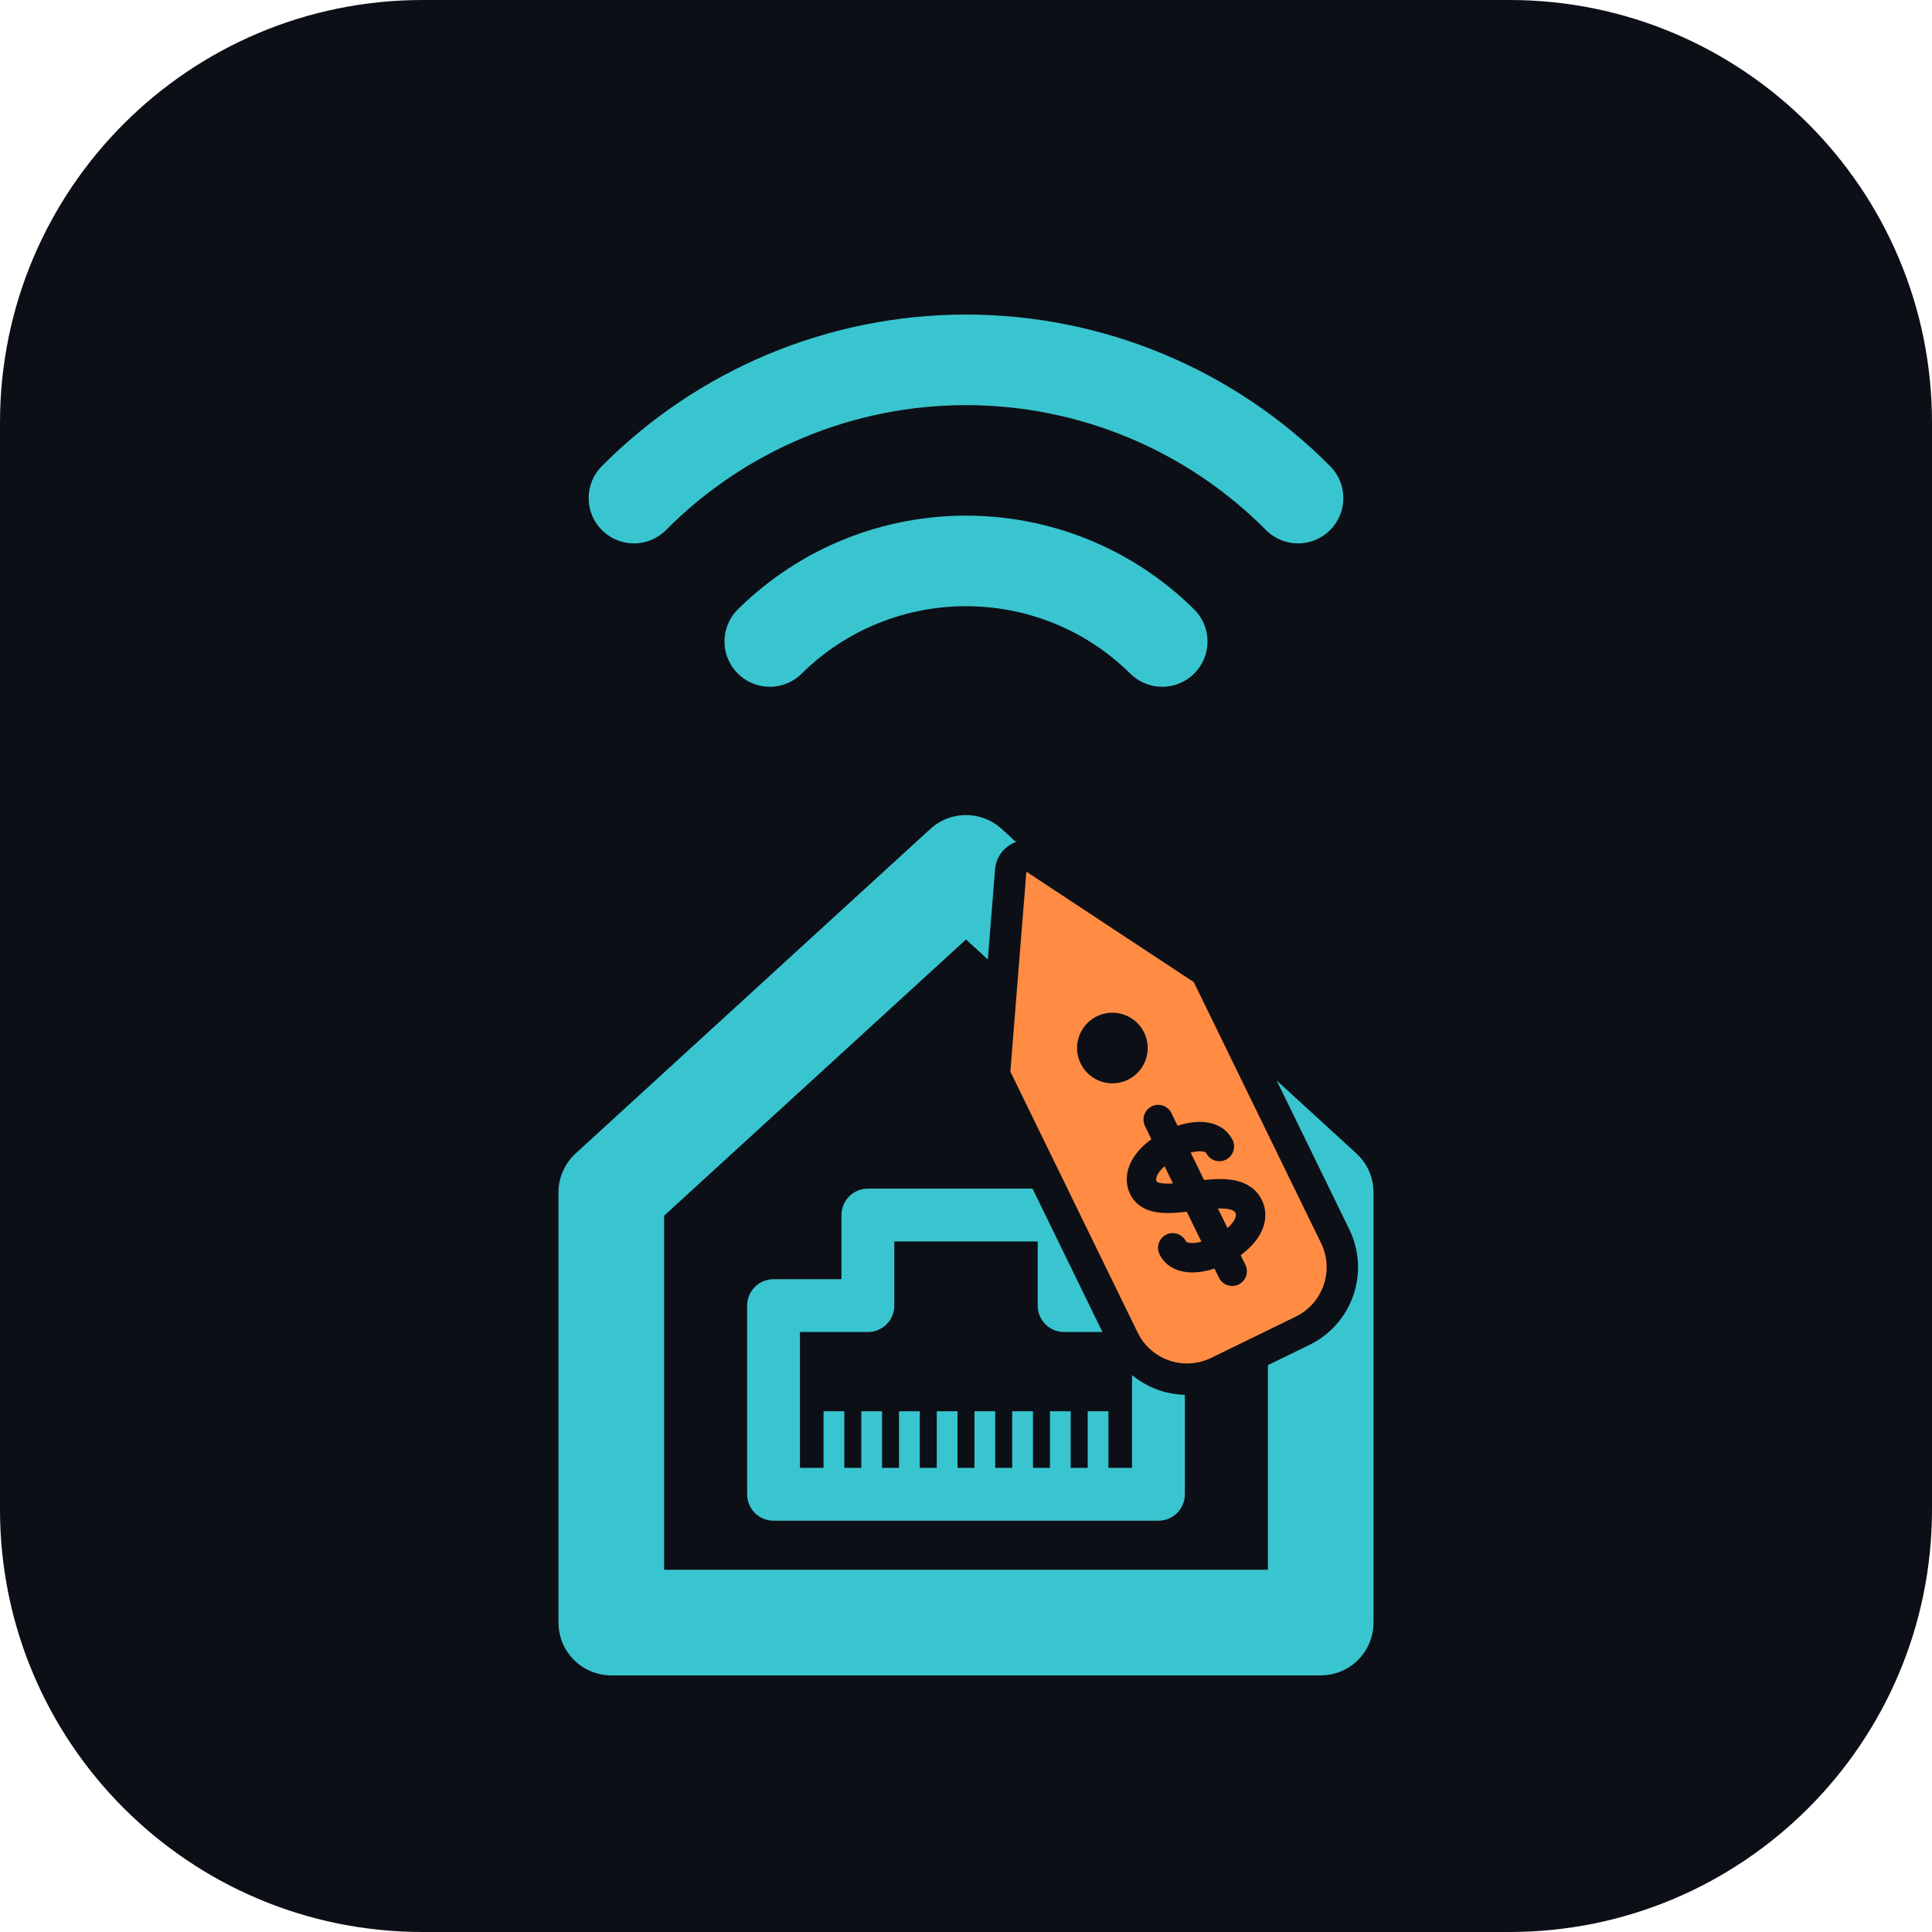
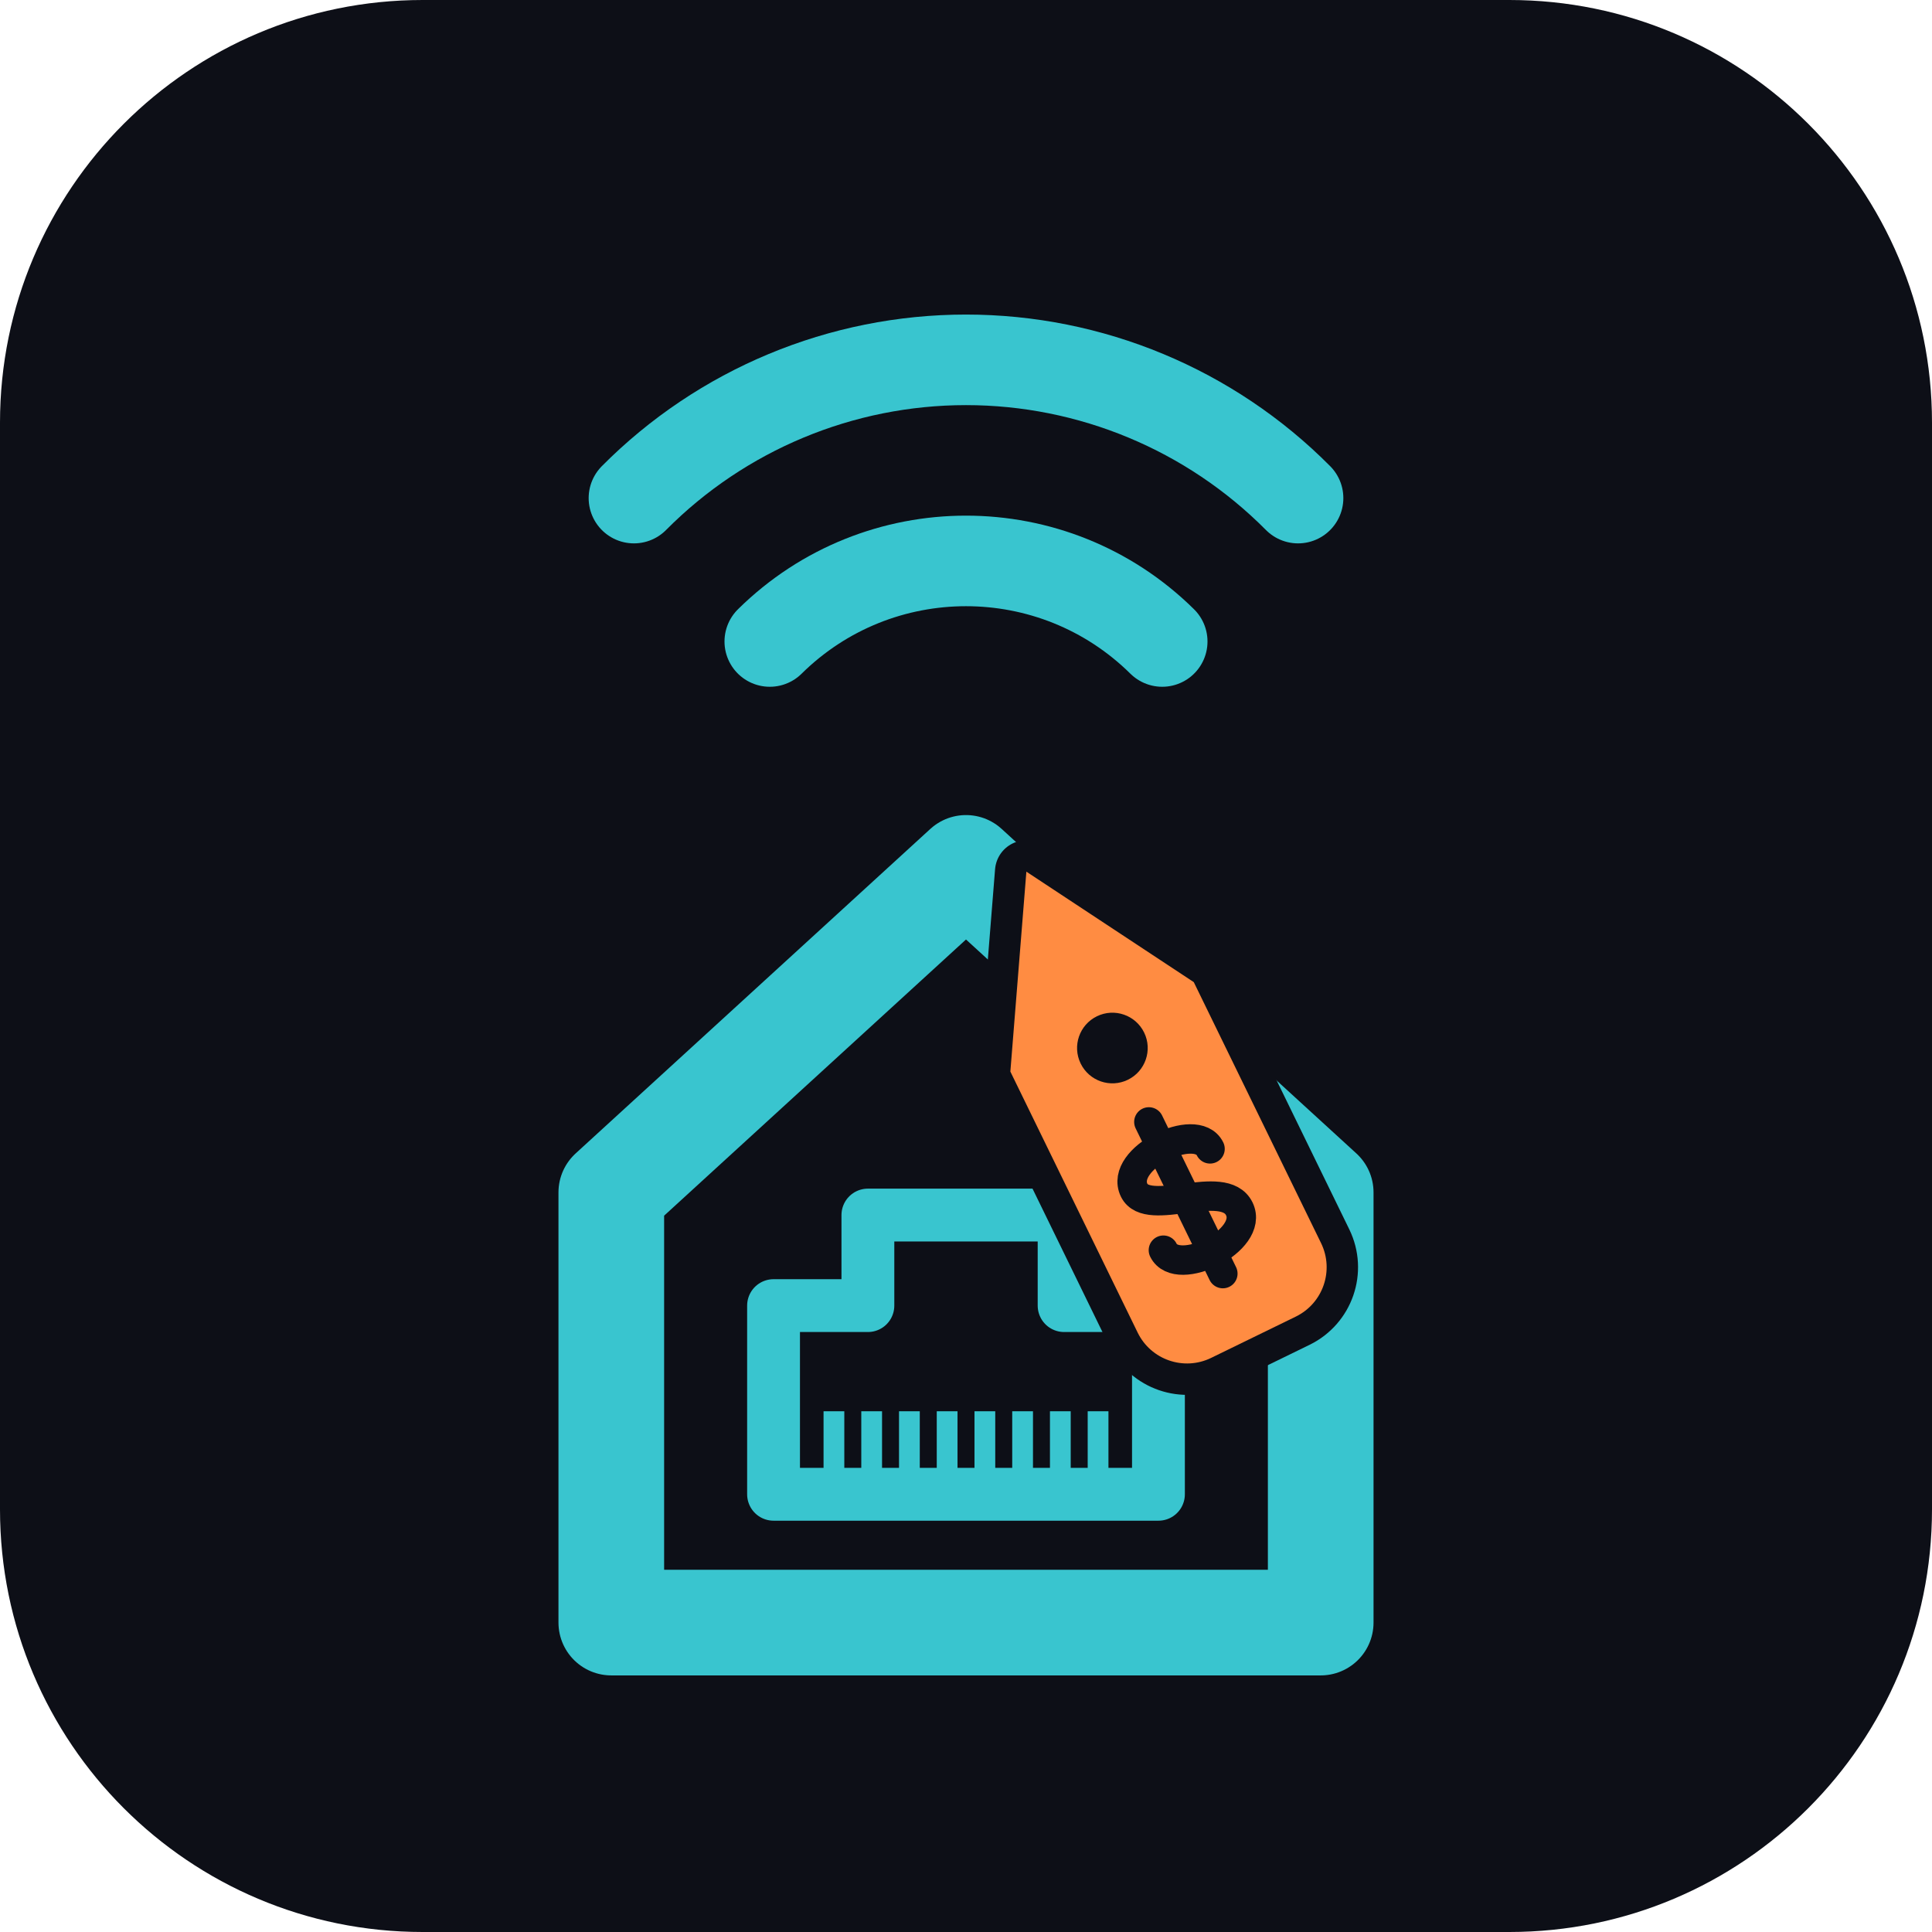
<svg xmlns="http://www.w3.org/2000/svg" viewBox="0 0 512 512" role="img" aria-label="SmartHomeSellout Classes">
  <rect width="512" height="512" rx="112" fill="#0d0f17" />
  <path d="M162 430 V316 L256 230 L350 316 V430 Z" fill="none" stroke="#39c5cf" stroke-width="28" stroke-linejoin="round" stroke-linecap="round" />
  <path d="M204 170 A 74 74 0 0 1 308 170" fill="none" stroke="#39c5cf" stroke-width="24" stroke-linecap="round" />
  <path d="M168 132 A 124 124 0 0 1 344 132" fill="none" stroke="#39c5cf" stroke-width="24" stroke-linecap="round" />
  <path d="M205 396 H307 V346 H282 V322 H230 V346 H205 Z" fill="none" stroke="#39c5cf" stroke-width="14" stroke-linejoin="round" />
  <g stroke="#39c5cf" stroke-width="5.5">
    <line x1="221" y1="393" x2="221" y2="374" />
    <line x1="231" y1="393" x2="231" y2="374" />
    <line x1="241" y1="393" x2="241" y2="374" />
    <line x1="251" y1="393" x2="251" y2="374" />
    <line x1="261" y1="393" x2="261" y2="374" />
    <line x1="271" y1="393" x2="271" y2="374" />
    <line x1="281" y1="393" x2="281" y2="374" />
    <line x1="291" y1="393" x2="291" y2="374" />
  </g>
  <g transform="translate(272 231) rotate(64) scale(1.04)">
    <path d="M0 0 L44 -26 H118 A14 14 0 0 1 132 -12 V12 A14 14 0 0 1 118 26 H44 Z" fill="none" stroke="#0d0f17" stroke-width="16" stroke-linejoin="round" />
    <path d="M0 0 L44 -26 H118 A14 14 0 0 1 132 -12 V12 A14 14 0 0 1 118 26 H44 Z" fill="#ff8c42" />
    <circle cx="50" cy="0" r="9" fill="#0d0f17" />
-     <g transform="rotate(-90 93 -2.5)">
+     <g transform="translate(-0.5 2.4) rotate(-90 93 -2.5)">
      <g stroke="#0d0f17" stroke-width="7.5" fill="none" stroke-linecap="round">
        <path d="M104 -11 C 104 -19 82 -19 82 -10 C 82 -2 104 -3 104 6 C 104 15 82 15 82 7" />
        <line x1="93" y1="-24" x2="93" y2="19" />
      </g>
    </g>
  </g>
</svg>
